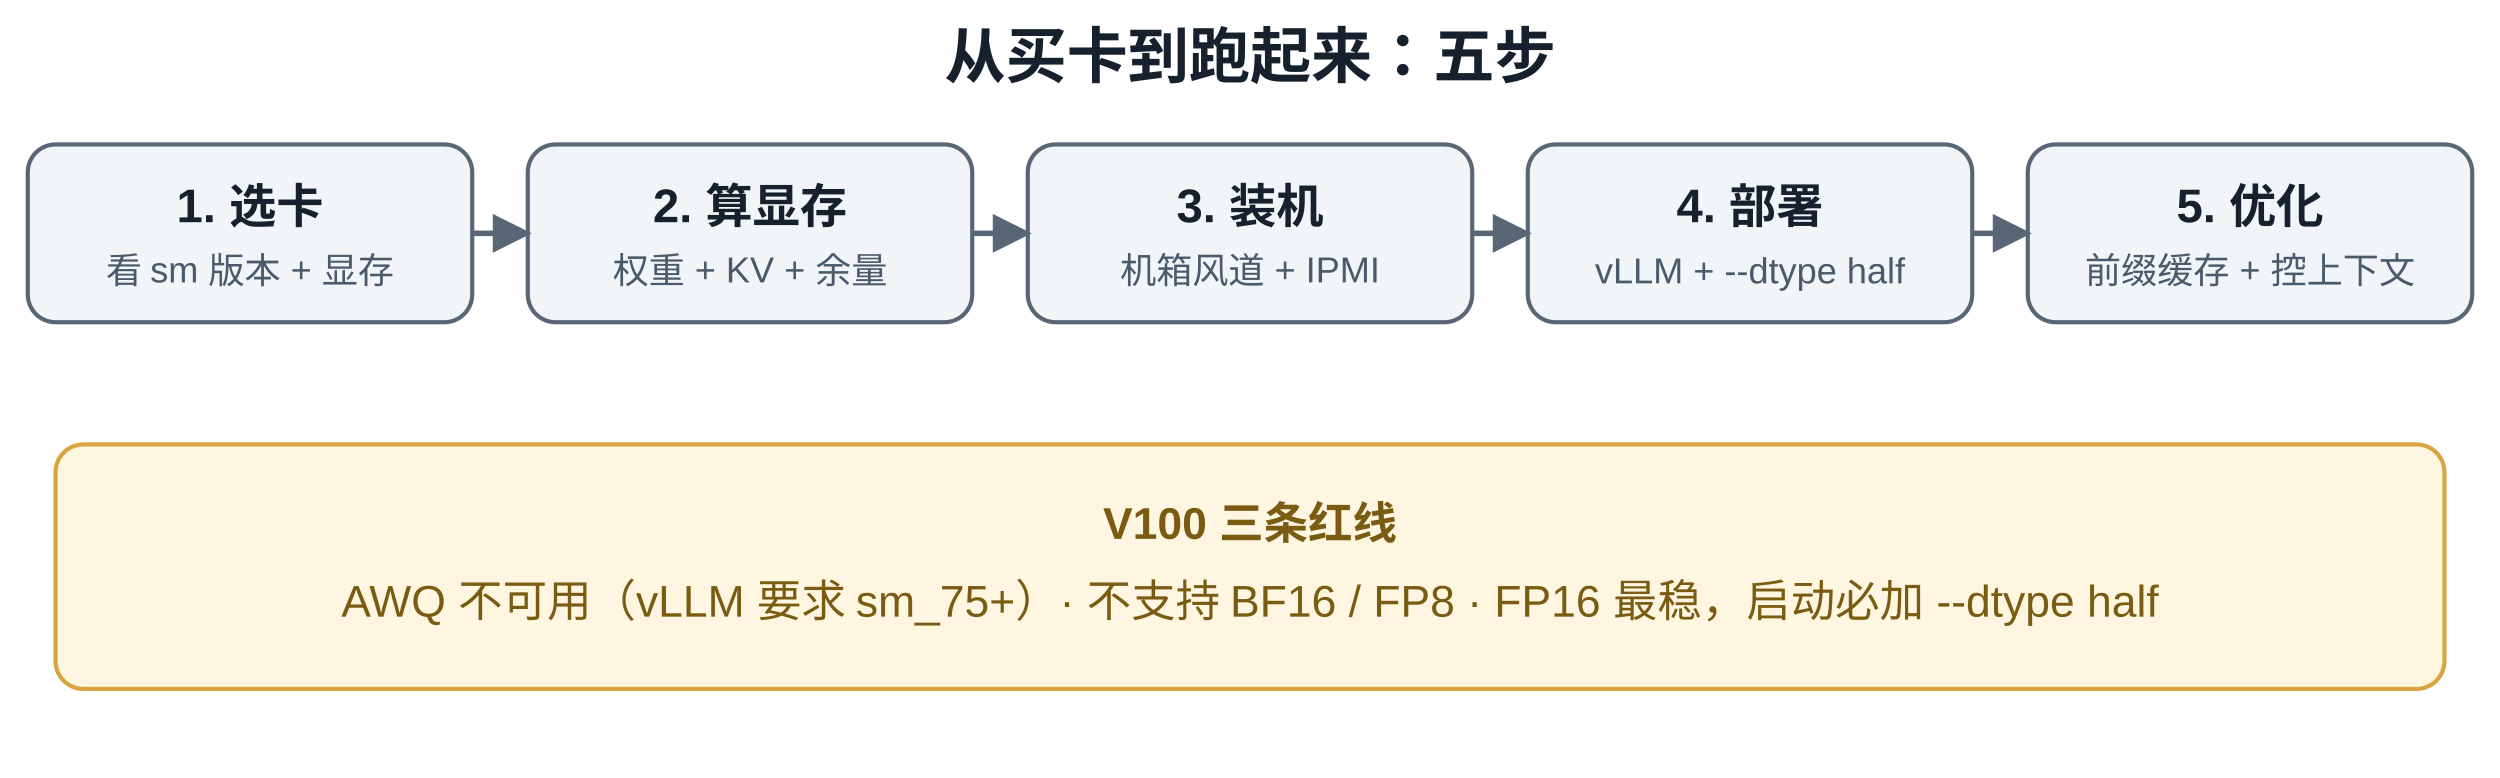
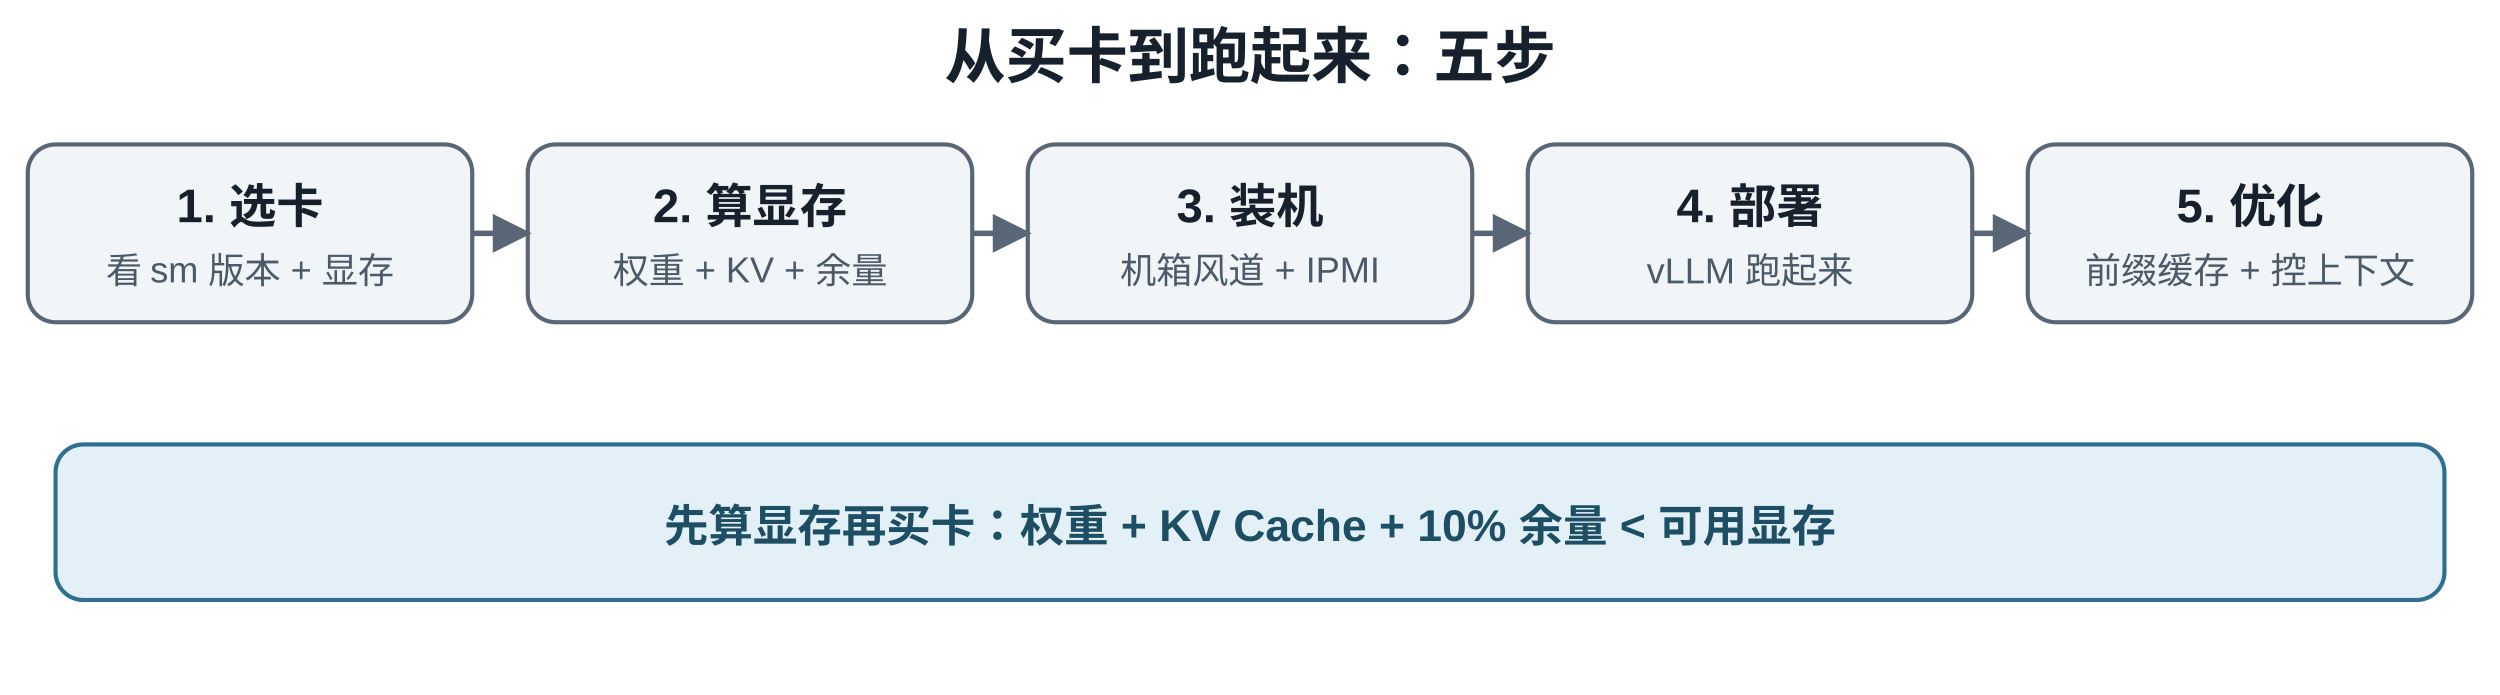
- <svg xmlns="http://www.w3.org/2000/svg" width="100%" viewBox="0 0 900 280" style="background:#ffffff;max-width:900px;" role="img" aria-labelledby="srv-title srv-desc">
+ <svg xmlns="http://www.w3.org/2000/svg" width="100%" viewBox="0 0 900 250" style="background:#ffffff;max-width:900px;" role="img" aria-labelledby="srv-title srv-desc">
  <style>
  .box{fill:#f2f5f8;stroke:#596675;stroke-width:1.5px;}
-   .warn{fill:#fef6e0;stroke:#d9a441;stroke-width:1.5px;}
+   .tip{fill:#e3f0f7;stroke:#2f6f8f;stroke-width:1.5px;}
  .t{font-family:Arial,PingFang SC,Microsoft YaHei,sans-serif;font-size:17px;font-weight:bold;fill:#17212d;text-anchor:middle;}
  .s{font-family:Arial,PingFang SC,Microsoft YaHei,sans-serif;font-size:13px;fill:#4a5a6a;text-anchor:middle;}
  .title{font-family:Arial,PingFang SC,Microsoft YaHei,sans-serif;font-size:22px;font-weight:bold;fill:#17212d;text-anchor:middle;}
-   .w{font-family:Arial,PingFang SC,Microsoft YaHei,sans-serif;font-size:16px;fill:#7a5b12;text-anchor:middle;}
-   .wb{font-family:Arial,PingFang SC,Microsoft YaHei,sans-serif;font-size:16px;font-weight:bold;fill:#7a5b12;text-anchor:middle;}
+   .w{font-family:Arial,PingFang SC,Microsoft YaHei,sans-serif;font-size:16px;font-weight:bold;fill:#1d4e63;text-anchor:middle;}
  .arrow{stroke:#596675;stroke-width:2px;fill:none;}
</style>
  <defs>
    <marker id="ah" viewBox="0 0 10 10" refX="9" refY="5" markerWidth="7" markerHeight="7" orient="auto-start-reverse">
      <path d="M 0 0 L 10 5 L 0 10 z" fill="#596675" />
    </marker>
  </defs>
  <text class="title" x="450" y="28">从买卡到跑起来：五步</text>
  <g>
    <rect class="box" x="10" y="52" width="160" height="64" rx="10" />
    <text class="t" x="90" y="80">1. 选卡</text>
    <text class="s" x="90" y="102">看 sm 版本 + 显存</text>
    <rect class="box" x="190" y="52" width="160" height="64" rx="10" />
    <text class="t" x="270" y="80">2. 算显存</text>
    <text class="s" x="270" y="102">权重 + KV + 余量</text>
    <rect class="box" x="370" y="52" width="160" height="64" rx="10" />
    <text class="t" x="450" y="80">3. 装机</text>
    <text class="s" x="450" y="102">机箱风道 + IPMI</text>
    <rect class="box" x="550" y="52" width="160" height="64" rx="10" />
    <text class="t" x="630" y="80">4. 部署</text>
-     <text class="s" x="630" y="102">vLLM + --dtype half</text>
+     <text class="s" x="630" y="102">vLLM 跑起来</text>
    <rect class="box" x="730" y="52" width="160" height="64" rx="10" />
    <text class="t" x="810" y="80">5. 优化</text>
    <text class="s" x="810" y="102">前缀缓存 + 控上下文</text>
    <path class="arrow" d="M170 84 H190" marker-end="url(#ah)" />
    <path class="arrow" d="M350 84 H370" marker-end="url(#ah)" />
    <path class="arrow" d="M530 84 H550" marker-end="url(#ah)" />
    <path class="arrow" d="M710 84 H730" marker-end="url(#ah)" />
  </g>
-   <rect class="warn" x="20" y="160" width="860" height="88" rx="10" />
-   <text class="wb" x="450" y="194">V100 三条红线</text>
-   <text class="w" x="450" y="222">AWQ 不可用（vLLM 要求 sm_75+）· 不支持 BF16 / FP8 · FP16 最稳，启动必加 --dtype half</text>
+   <rect class="tip" x="20" y="160" width="860" height="56" rx="10" />
+   <text class="w" x="450" y="195">先算显存再买卡：权重 + KV Cache + 10% 余量 &lt; 可用显存</text>
</svg>
